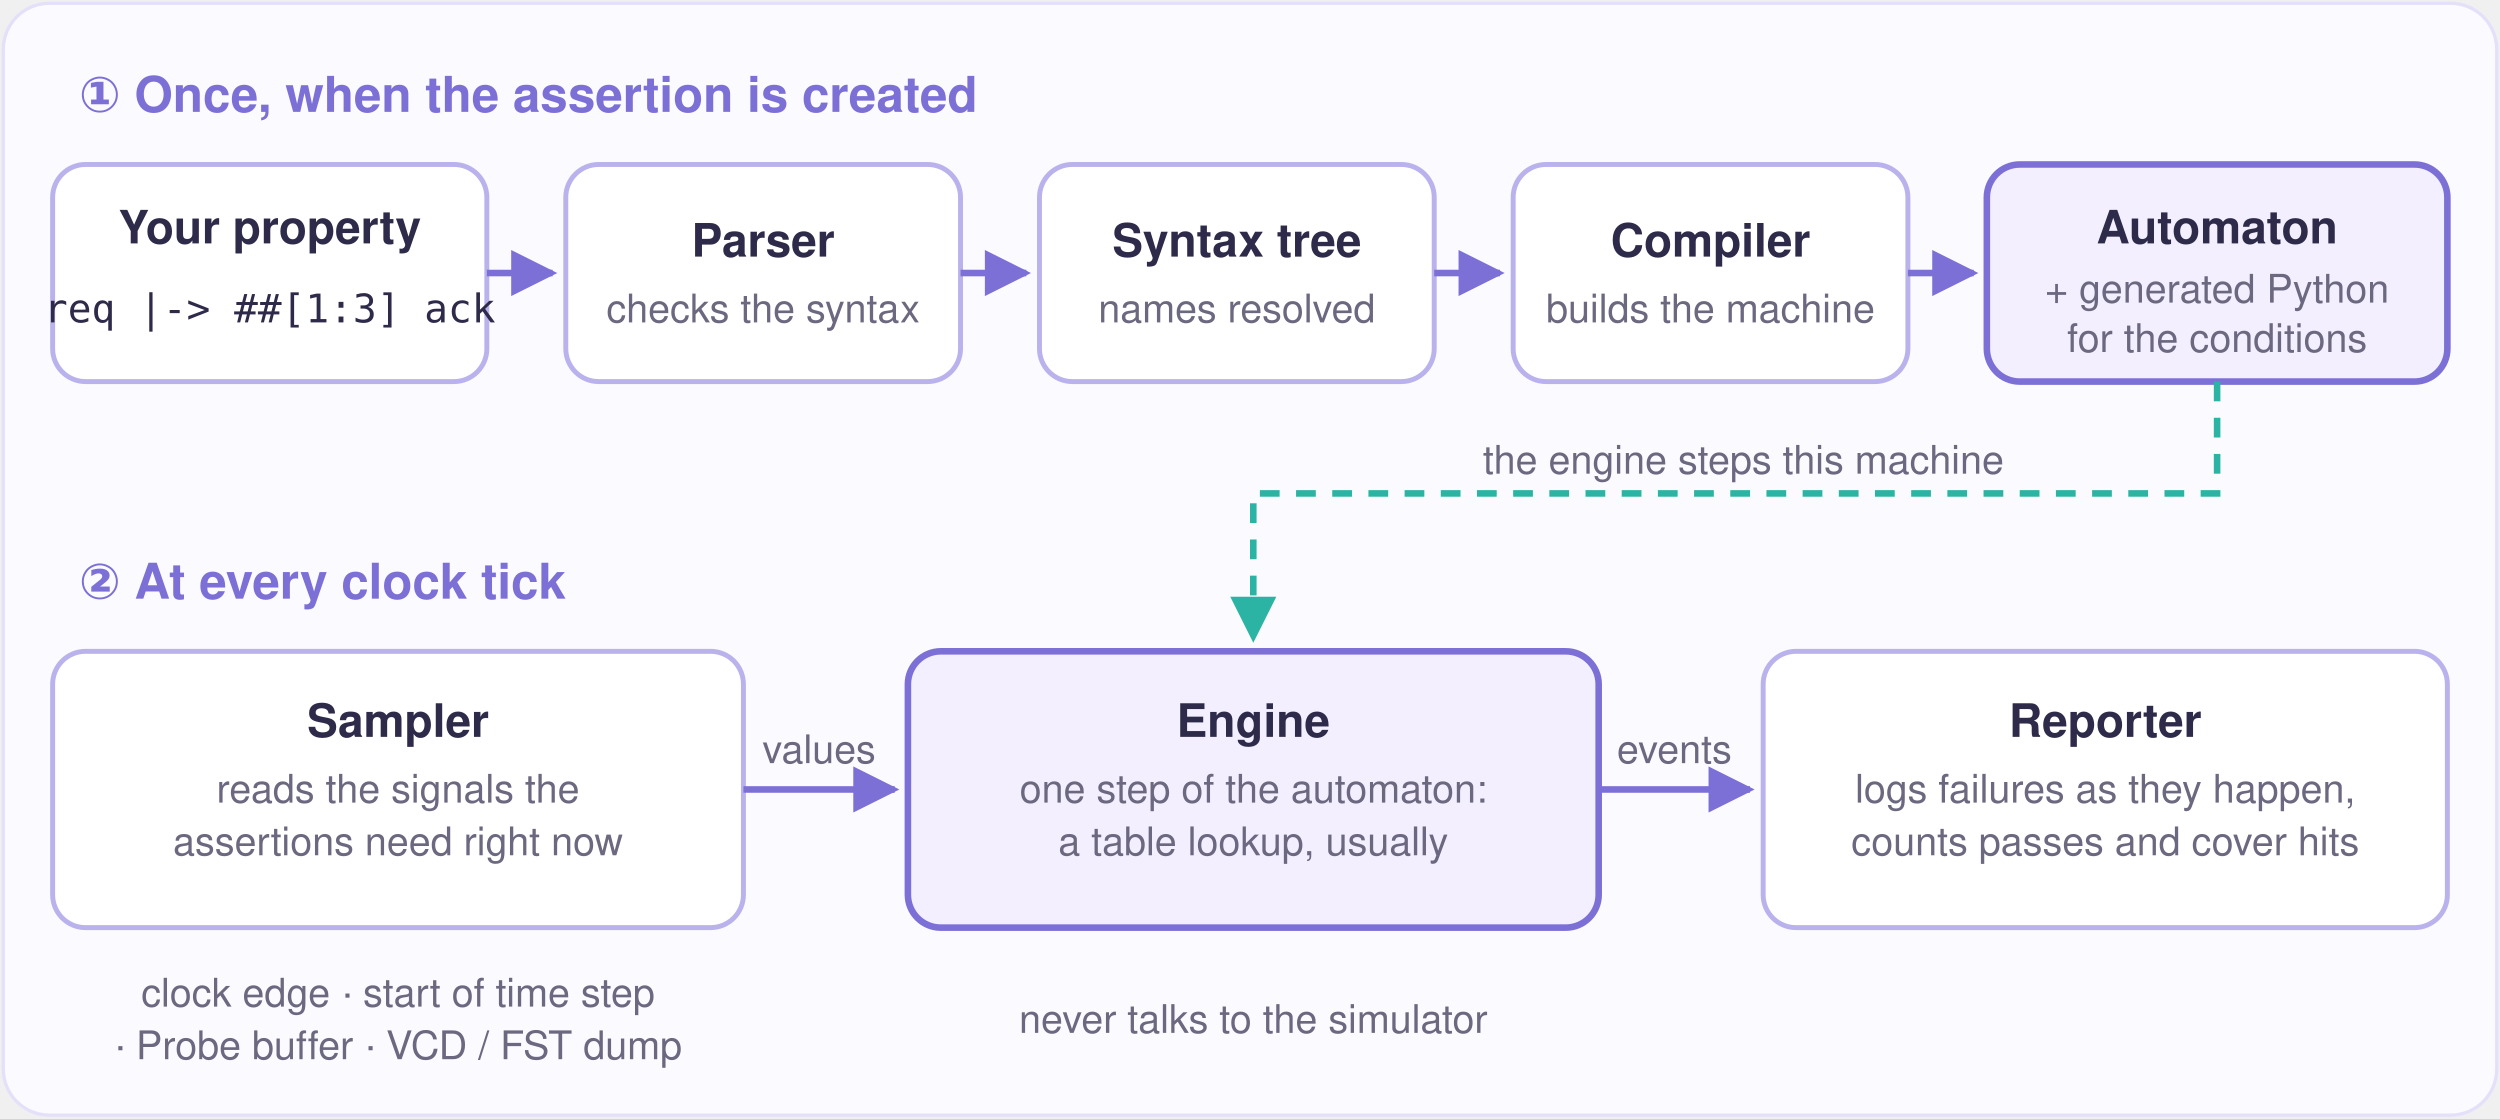
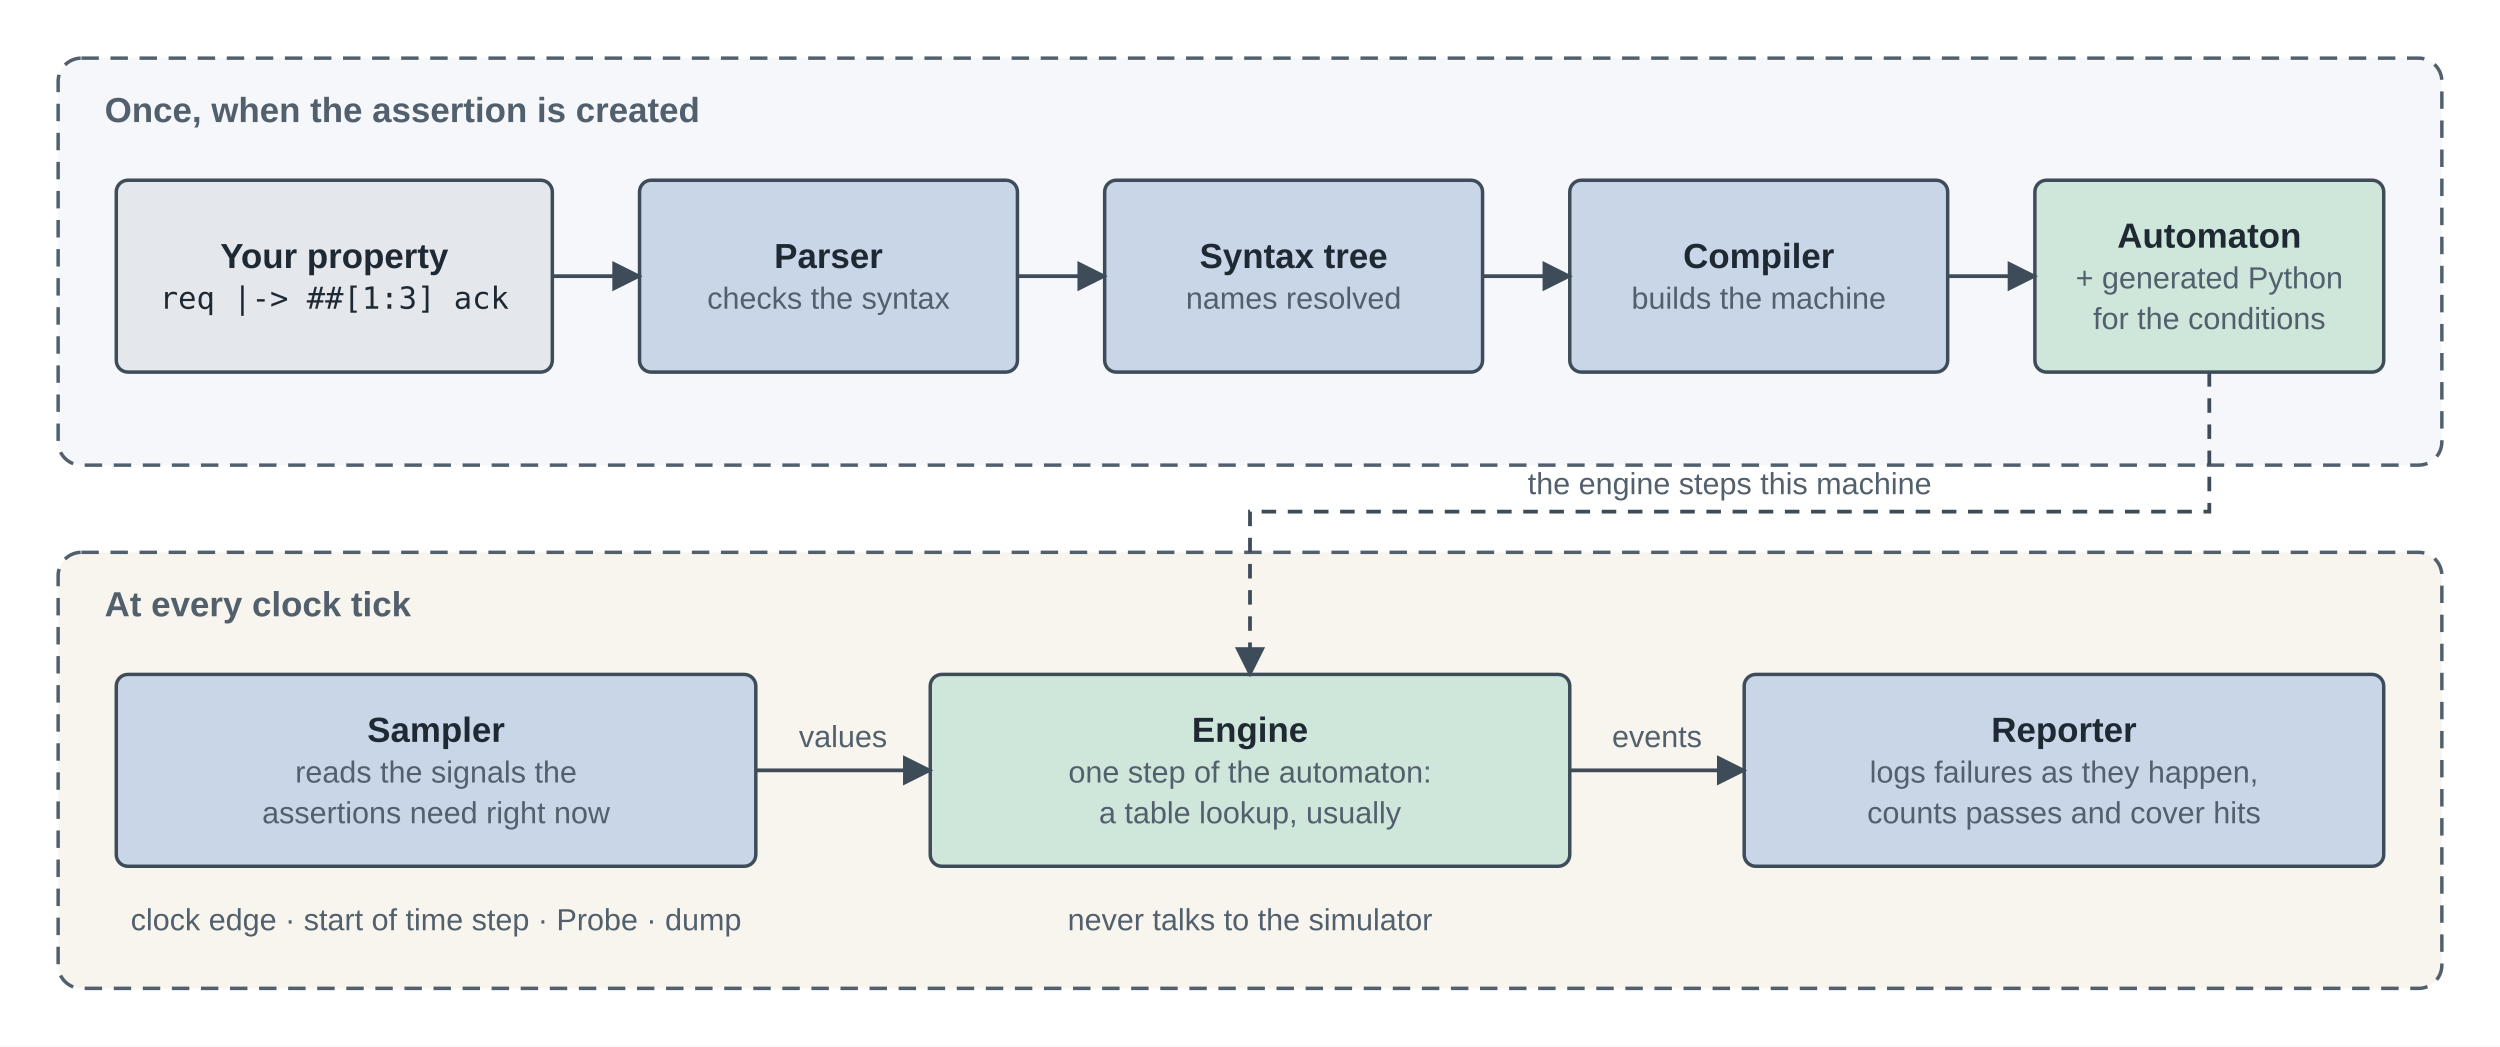
- <svg xmlns="http://www.w3.org/2000/svg" viewBox="0 0 760 340" width="760" height="340" role="img" aria-labelledby="t">
-   <style>
-     text { font-family: "Segoe UI", "Helvetica Neue", Helvetica, Arial, sans-serif; fill: #2d2a4a; }
-     .lane { font-size: 15px; font-weight: 700; fill: #7c6fd6; }
-     .box { fill: #ffffff; stroke: #b9b2ec; stroke-width: 1.5; }
-     .hot { fill: #f3efff; stroke: #7c6fd6; stroke-width: 2; }
-     .t1 { font-size: 14px; font-weight: 600; }
-     .t2 { font-size: 12px; fill: #6b6880; }
-     .code { font-family: Consolas, "DejaVu Sans Mono", monospace; font-size: 12px; fill: #2d2a4a; }
-     .arrow { stroke: #7c6fd6; stroke-width: 2; fill: none; marker-end: url(#head); }
-     .dash { stroke: #2bb3a3; stroke-width: 2; fill: none; stroke-dasharray: 6 5; marker-end: url(#headg); }
-   </style>
+ <svg xmlns="http://www.w3.org/2000/svg" width="860" height="360" viewBox="0 0 860 360" role="img">
  <defs>
-     <marker id="head" viewBox="0 0 10 10" refX="9" refY="5" markerWidth="7" markerHeight="7" orient="auto">
-       <path d="M0 0 L10 5 L0 10 Z" fill="#7c6fd6" />
-     </marker>
-     <marker id="headg" viewBox="0 0 10 10" refX="9" refY="5" markerWidth="7" markerHeight="7" orient="auto">
-       <path d="M0 0 L10 5 L0 10 Z" fill="#2bb3a3" />
+     <marker id="arrow" viewBox="0 0 10 10" refX="9" refY="5" markerWidth="8" markerHeight="8" orient="auto">
+       <path d="M 0 0 L 10 5 L 0 10 z" fill="#3e4c59" />
    </marker>
  </defs>
-   <rect x="1" y="1" width="758" height="338" rx="14" fill="#fafaff" stroke="#e4e0fa" />
-   <text x="24" y="34" class="lane">① Once, when the assertion is created</text>
-   <rect x="16" y="50" width="132" height="66" rx="10" class="box" />
-   <text x="82" y="74" text-anchor="middle" class="t1">Your property</text>
-   <text x="82" y="98" text-anchor="middle" class="code">req |-&gt; ##[1:3] ack</text>
-   <rect x="172" y="50" width="120" height="66" rx="10" class="box" />
-   <text x="232" y="78" text-anchor="middle" class="t1">Parser</text>
-   <text x="232" y="98" text-anchor="middle" class="t2">checks the syntax</text>
-   <rect x="316" y="50" width="120" height="66" rx="10" class="box" />
-   <text x="376" y="78" text-anchor="middle" class="t1">Syntax tree</text>
-   <text x="376" y="98" text-anchor="middle" class="t2">names resolved</text>
-   <rect x="460" y="50" width="120" height="66" rx="10" class="box" />
-   <text x="520" y="78" text-anchor="middle" class="t1">Compiler</text>
-   <text x="520" y="98" text-anchor="middle" class="t2">builds the machine</text>
-   <rect x="604" y="50" width="140" height="66" rx="10" class="hot" />
-   <text x="674" y="74" text-anchor="middle" class="t1">Automaton</text>
-   <text x="674" y="92" text-anchor="middle" class="t2">+ generated Python</text>
-   <text x="674" y="107" text-anchor="middle" class="t2">for the conditions</text>
-   <path d="M148 83 H168" class="arrow" />
-   <path d="M292 83 H312" class="arrow" />
-   <path d="M436 83 H456" class="arrow" />
-   <path d="M580 83 H600" class="arrow" />
-   <text x="24" y="182" class="lane">② At every clock tick</text>
-   <rect x="16" y="198" width="210" height="84" rx="10" class="box" />
-   <text x="121" y="224" text-anchor="middle" class="t1">Sampler</text>
-   <text x="121" y="244" text-anchor="middle" class="t2">reads the signals the</text>
-   <text x="121" y="260" text-anchor="middle" class="t2">assertions need right now</text>
-   <rect x="276" y="198" width="210" height="84" rx="10" class="hot" />
-   <text x="381" y="224" text-anchor="middle" class="t1">Engine</text>
-   <text x="381" y="244" text-anchor="middle" class="t2">one step of the automaton:</text>
-   <text x="381" y="260" text-anchor="middle" class="t2">a table lookup, usually</text>
-   <rect x="536" y="198" width="208" height="84" rx="10" class="box" />
-   <text x="640" y="224" text-anchor="middle" class="t1">Reporter</text>
-   <text x="640" y="244" text-anchor="middle" class="t2">logs failures as they happen,</text>
-   <text x="640" y="260" text-anchor="middle" class="t2">counts passes and cover hits</text>
-   <path d="M226 240 H272" class="arrow" />
-   <text x="249" y="232" text-anchor="middle" class="t2">values</text>
-   <path d="M486 240 H532" class="arrow" />
-   <text x="509" y="232" text-anchor="middle" class="t2">events</text>
-   <path d="M674 116 V150 H381 V194" class="dash" />
-   <text x="530" y="144" text-anchor="middle" class="t2">the engine steps this machine</text>
-   <text x="121" y="306" text-anchor="middle" class="t2">clock edge · start of time step</text>
-   <text x="121" y="322" text-anchor="middle" class="t2">· Probe buffer · VCD / FST dump</text>
-   <text x="381" y="314" text-anchor="middle" class="t2">never talks to the simulator</text>
+   <rect x="0" y="0" width="860" height="360" fill="#ffffff" />
+   <rect x="20" y="20" width="820" height="140" rx="8" fill="#f5f7fa" stroke="#52606d" stroke-width="1.2" stroke-dasharray="6 4" />
+   <text x="36" y="42" font-family="Arial, Helvetica, sans-serif" font-size="12" text-anchor="start" font-weight="bold" fill="#52606d">Once, when the assertion is created</text>
+   <rect x="20" y="190" width="820" height="150" rx="8" fill="#f7f5ee" stroke="#52606d" stroke-width="1.2" stroke-dasharray="6 4" />
+   <text x="36" y="212" font-family="Arial, Helvetica, sans-serif" font-size="12" text-anchor="start" font-weight="bold" fill="#52606d">At every clock tick</text>
+   <rect x="40" y="62" width="150" height="66" rx="4" fill="#e4e7eb" stroke="#3e4c59" stroke-width="1.2" />
+   <text x="115.0" y="92.2" font-family="Arial, Helvetica, sans-serif" font-size="12" text-anchor="middle" font-weight="bold" fill="#1f2933">Your property</text>
+   <text x="115.0" y="106.2" font-family="Consolas, 'DejaVu Sans Mono', monospace" font-size="10.5" text-anchor="middle" font-weight="normal" fill="#1f2933">req |-&gt; ##[1:3] ack</text>
+   <rect x="220" y="62" width="130" height="66" rx="4" fill="#c9d6e8" stroke="#3e4c59" stroke-width="1.2" />
+   <text x="285.0" y="92.2" font-family="Arial, Helvetica, sans-serif" font-size="12" text-anchor="middle" font-weight="bold" fill="#1f2933">Parser</text>
+   <text x="285.0" y="106.2" font-family="Arial, Helvetica, sans-serif" font-size="10.5" text-anchor="middle" font-weight="normal" fill="#52606d">checks the syntax</text>
+   <rect x="380" y="62" width="130" height="66" rx="4" fill="#c9d6e8" stroke="#3e4c59" stroke-width="1.2" />
+   <text x="445.0" y="92.2" font-family="Arial, Helvetica, sans-serif" font-size="12" text-anchor="middle" font-weight="bold" fill="#1f2933">Syntax tree</text>
+   <text x="445.0" y="106.2" font-family="Arial, Helvetica, sans-serif" font-size="10.5" text-anchor="middle" font-weight="normal" fill="#52606d">names resolved</text>
+   <rect x="540" y="62" width="130" height="66" rx="4" fill="#c9d6e8" stroke="#3e4c59" stroke-width="1.2" />
+   <text x="605.0" y="92.2" font-family="Arial, Helvetica, sans-serif" font-size="12" text-anchor="middle" font-weight="bold" fill="#1f2933">Compiler</text>
+   <text x="605.0" y="106.2" font-family="Arial, Helvetica, sans-serif" font-size="10.5" text-anchor="middle" font-weight="normal" fill="#52606d">builds the machine</text>
+   <rect x="700" y="62" width="120" height="66" rx="4" fill="#cfe6da" stroke="#3e4c59" stroke-width="1.2" />
+   <text x="760.0" y="85.2" font-family="Arial, Helvetica, sans-serif" font-size="12" text-anchor="middle" font-weight="bold" fill="#1f2933">Automaton</text>
+   <text x="760.0" y="99.2" font-family="Arial, Helvetica, sans-serif" font-size="10.5" text-anchor="middle" font-weight="normal" fill="#52606d">+ generated Python</text>
+   <text x="760.0" y="113.2" font-family="Arial, Helvetica, sans-serif" font-size="10.5" text-anchor="middle" font-weight="normal" fill="#52606d">for the conditions</text>
+   <path d="M 190 95.0 L 220 95.0" fill="none" stroke="#3e4c59" stroke-width="1.3" marker-end="url(#arrow)" />
+   <path d="M 350 95.0 L 380 95.0" fill="none" stroke="#3e4c59" stroke-width="1.3" marker-end="url(#arrow)" />
+   <path d="M 510 95.0 L 540 95.0" fill="none" stroke="#3e4c59" stroke-width="1.3" marker-end="url(#arrow)" />
+   <path d="M 670 95.0 L 700 95.0" fill="none" stroke="#3e4c59" stroke-width="1.3" marker-end="url(#arrow)" />
+   <rect x="40" y="232" width="220" height="66" rx="4" fill="#c9d6e8" stroke="#3e4c59" stroke-width="1.2" />
+   <text x="150.0" y="255.2" font-family="Arial, Helvetica, sans-serif" font-size="12" text-anchor="middle" font-weight="bold" fill="#1f2933">Sampler</text>
+   <text x="150.0" y="269.2" font-family="Arial, Helvetica, sans-serif" font-size="10.5" text-anchor="middle" font-weight="normal" fill="#52606d">reads the signals the</text>
+   <text x="150.0" y="283.2" font-family="Arial, Helvetica, sans-serif" font-size="10.5" text-anchor="middle" font-weight="normal" fill="#52606d">assertions need right now</text>
+   <rect x="320" y="232" width="220" height="66" rx="4" fill="#cfe6da" stroke="#3e4c59" stroke-width="1.2" />
+   <text x="430.0" y="255.2" font-family="Arial, Helvetica, sans-serif" font-size="12" text-anchor="middle" font-weight="bold" fill="#1f2933">Engine</text>
+   <text x="430.0" y="269.2" font-family="Arial, Helvetica, sans-serif" font-size="10.5" text-anchor="middle" font-weight="normal" fill="#52606d">one step of the automaton:</text>
+   <text x="430.0" y="283.2" font-family="Arial, Helvetica, sans-serif" font-size="10.5" text-anchor="middle" font-weight="normal" fill="#52606d">a table lookup, usually</text>
+   <rect x="600" y="232" width="220" height="66" rx="4" fill="#c9d6e8" stroke="#3e4c59" stroke-width="1.2" />
+   <text x="710.0" y="255.2" font-family="Arial, Helvetica, sans-serif" font-size="12" text-anchor="middle" font-weight="bold" fill="#1f2933">Reporter</text>
+   <text x="710.0" y="269.2" font-family="Arial, Helvetica, sans-serif" font-size="10.5" text-anchor="middle" font-weight="normal" fill="#52606d">logs failures as they happen,</text>
+   <text x="710.0" y="283.2" font-family="Arial, Helvetica, sans-serif" font-size="10.5" text-anchor="middle" font-weight="normal" fill="#52606d">counts passes and cover hits</text>
+   <path d="M 260 265.0 L 320 265.0" fill="none" stroke="#3e4c59" stroke-width="1.3" marker-end="url(#arrow)" />
+   <text x="290" y="257.0" font-family="Arial, Helvetica, sans-serif" font-size="10.5" text-anchor="middle" font-weight="normal" fill="#52606d">values</text>
+   <path d="M 540 265.0 L 600 265.0" fill="none" stroke="#3e4c59" stroke-width="1.3" marker-end="url(#arrow)" />
+   <text x="570" y="257.0" font-family="Arial, Helvetica, sans-serif" font-size="10.5" text-anchor="middle" font-weight="normal" fill="#52606d">events</text>
+   <path d="M 760 128 L 760 176 L 430 176 L 430 232" fill="none" stroke="#3e4c59" stroke-width="1.3" stroke-dasharray="5 4" marker-end="url(#arrow)" />
+   <text x="595" y="170" font-family="Arial, Helvetica, sans-serif" font-size="10.5" text-anchor="middle" font-weight="normal" fill="#52606d">the engine steps this machine</text>
+   <text x="150" y="320" font-family="Arial, Helvetica, sans-serif" font-size="10.5" text-anchor="middle" font-weight="normal" fill="#52606d">clock edge · start of time step · Probe · dump</text>
+   <text x="430" y="320" font-family="Arial, Helvetica, sans-serif" font-size="10.5" text-anchor="middle" font-weight="normal" fill="#52606d">never talks to the simulator</text>
</svg>
